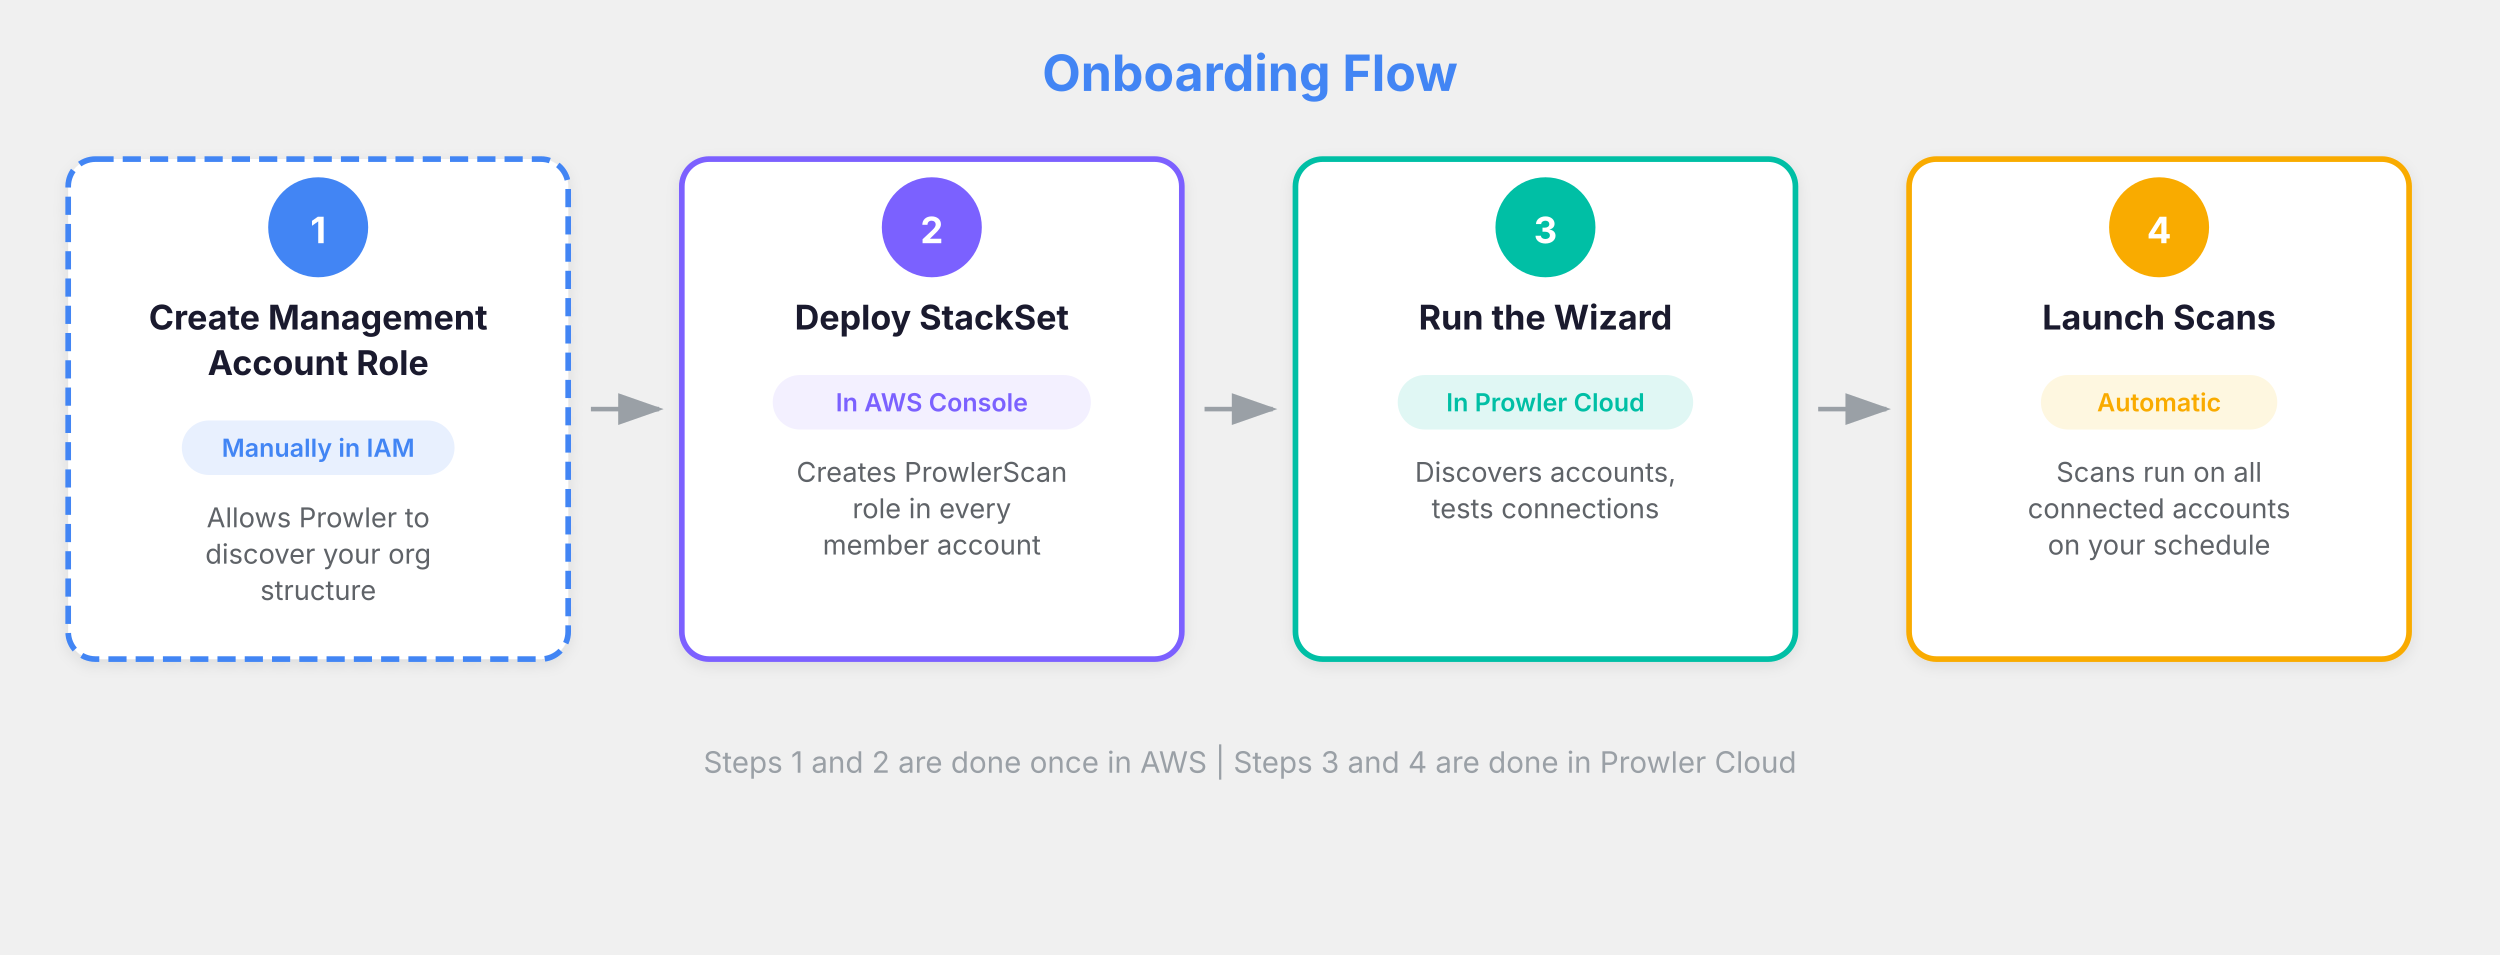
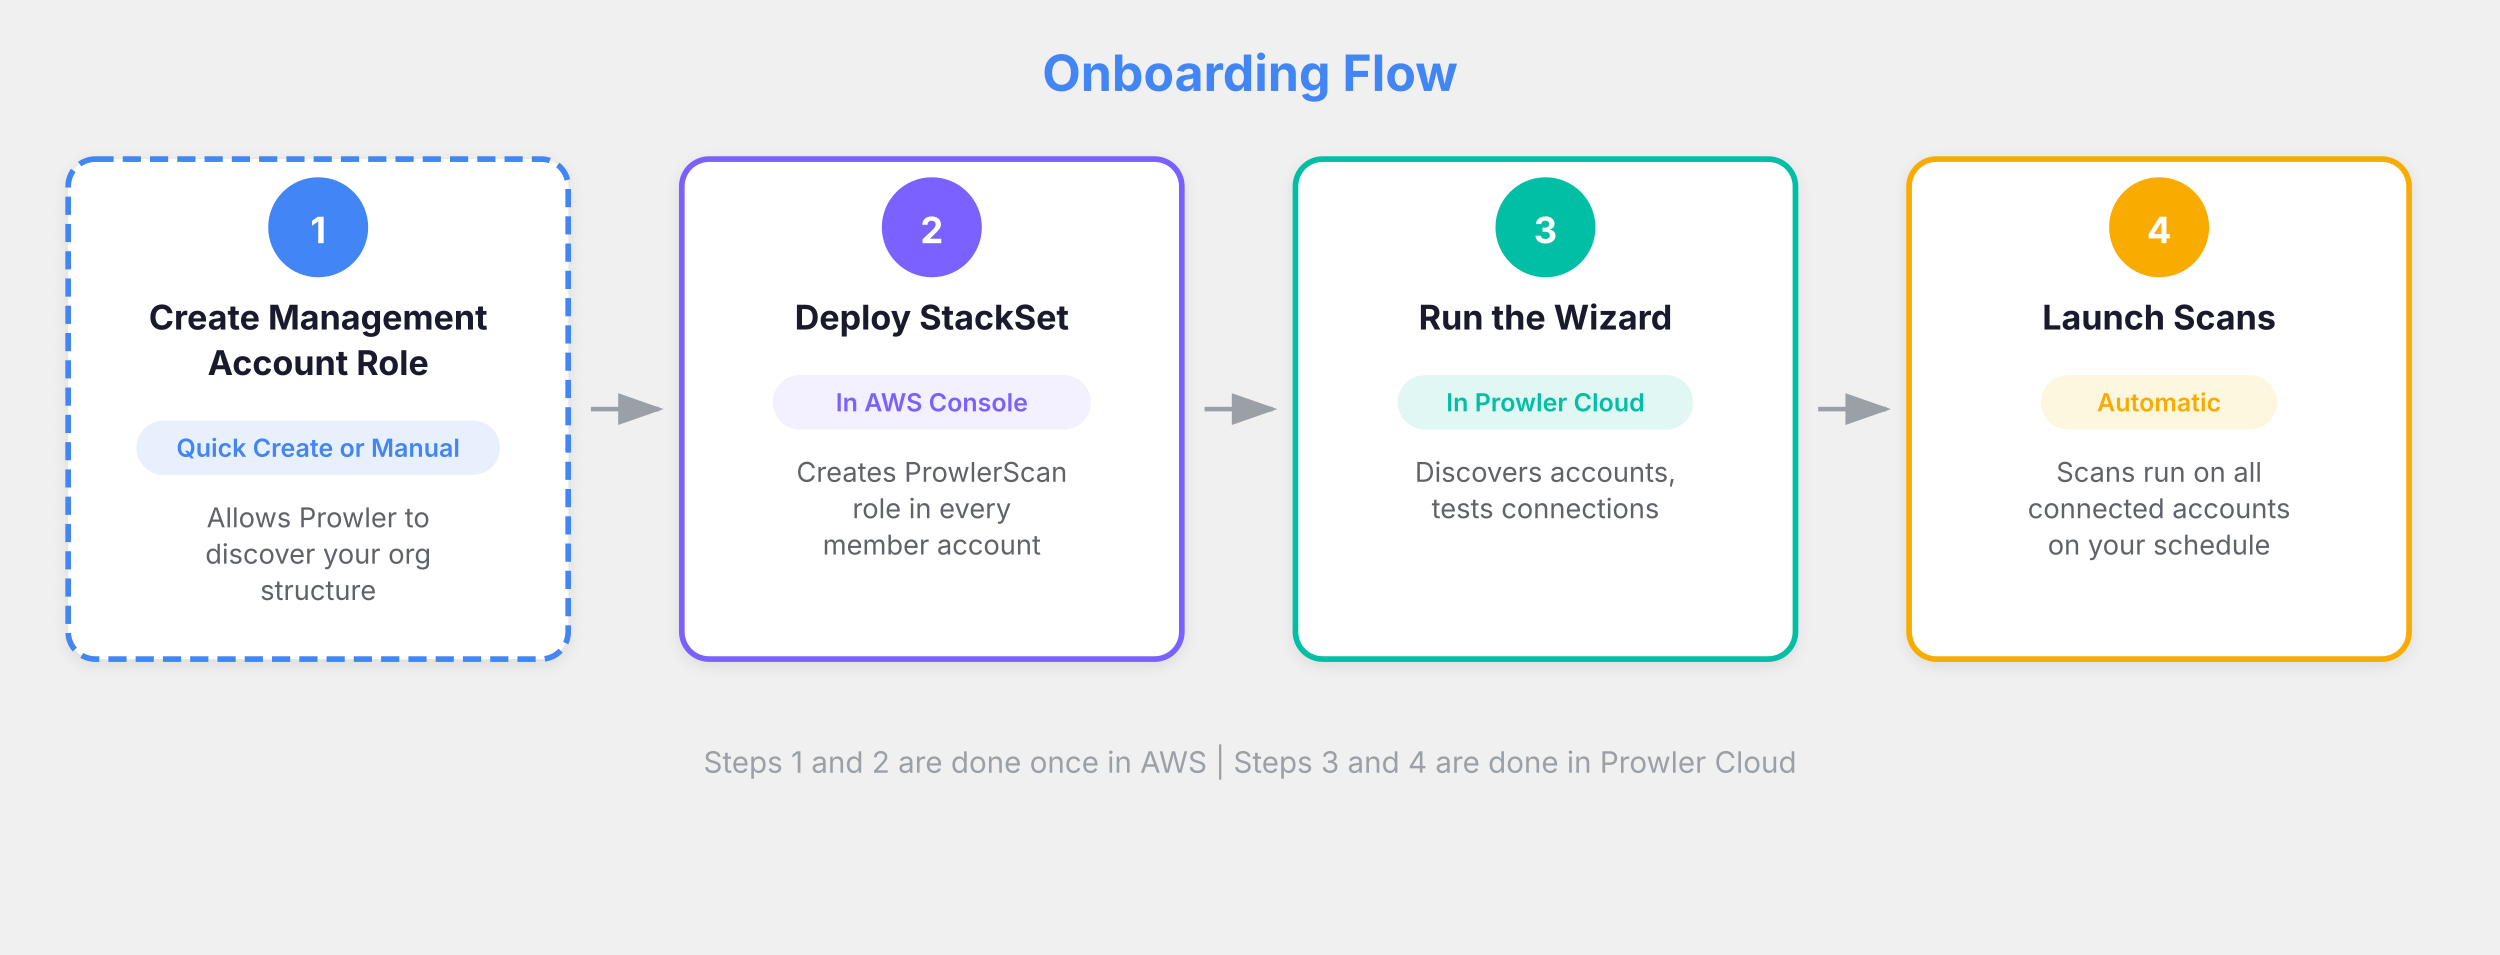
<svg xmlns="http://www.w3.org/2000/svg" viewBox="0 0 1100 420" font-family="'Inter', 'Segoe UI', system-ui, -apple-system, sans-serif">
  <defs>
    <filter id="shadow" x="-4%" y="-4%" width="108%" height="108%">
      <feDropShadow dx="0" dy="2" stdDeviation="3" flood-opacity="0.08" />
    </filter>
  </defs>
  <text x="550" y="40" text-anchor="middle" font-size="22" font-weight="700" fill="#4285F4">Onboarding Flow</text>
  <rect x="30" y="70" width="220" height="220" rx="12" fill="#fff" stroke="#4285F4" stroke-width="2.5" stroke-dasharray="8 4" filter="url(#shadow)" />
  <circle cx="140" cy="100" r="22" fill="#4285F4" />
  <text x="140" y="107" text-anchor="middle" font-size="16" font-weight="700" fill="#fff">1</text>
  <text x="140" y="145" text-anchor="middle" font-size="15" font-weight="700" fill="#1a1a2e">Create Management</text>
  <text x="140" y="165" text-anchor="middle" font-size="15" font-weight="700" fill="#1a1a2e">Account Role</text>
-   <rect x="80" y="185" width="120" height="24" rx="12" fill="#E8F0FE" />
-   <text x="140" y="201" text-anchor="middle" font-size="11" font-weight="600" fill="#4285F4">Manually in IAM</text>
+   <rect x="60" y="185" width="160" height="24" rx="12" fill="#E8F0FE" />
+   <text x="140" y="201" text-anchor="middle" font-size="11" font-weight="600" fill="#4285F4">Quick Create or Manual</text>
  <text x="140" y="232" text-anchor="middle" font-size="12" fill="#5f6368">Allows Prowler to</text>
  <text x="140" y="248" text-anchor="middle" font-size="12" fill="#5f6368">discover your org</text>
  <text x="140" y="264" text-anchor="middle" font-size="12" fill="#5f6368">structure</text>
  <path d="M260 180 L290 180" stroke="#9aa0a6" stroke-width="2" fill="none" marker-end="url(#arrowhead)" />
  <defs>
    <marker id="arrowhead" markerWidth="10" markerHeight="7" refX="9" refY="3.5" orient="auto">
      <polygon points="0 0, 10 3.5, 0 7" fill="#9aa0a6" />
    </marker>
  </defs>
  <rect x="300" y="70" width="220" height="220" rx="12" fill="#fff" stroke="#7B61FF" stroke-width="2.5" filter="url(#shadow)" />
  <circle cx="410" cy="100" r="22" fill="#7B61FF" />
  <text x="410" y="107" text-anchor="middle" font-size="16" font-weight="700" fill="#fff">2</text>
  <text x="410" y="145" text-anchor="middle" font-size="15" font-weight="700" fill="#1a1a2e">Deploy StackSet</text>
  <rect x="340" y="165" width="140" height="24" rx="12" fill="#F3F0FF" />
  <text x="410" y="181" text-anchor="middle" font-size="11" font-weight="600" fill="#7B61FF">In AWS Console</text>
  <text x="410" y="212" text-anchor="middle" font-size="12" fill="#5f6368">Creates ProwlerScan</text>
  <text x="410" y="228" text-anchor="middle" font-size="12" fill="#5f6368">role in every</text>
  <text x="410" y="244" text-anchor="middle" font-size="12" fill="#5f6368">member account</text>
  <path d="M530 180 L560 180" stroke="#9aa0a6" stroke-width="2" fill="none" marker-end="url(#arrowhead)" />
  <rect x="570" y="70" width="220" height="220" rx="12" fill="#fff" stroke="#00BFA5" stroke-width="2.5" filter="url(#shadow)" />
  <circle cx="680" cy="100" r="22" fill="#00BFA5" />
  <text x="680" y="107" text-anchor="middle" font-size="16" font-weight="700" fill="#fff">3</text>
  <text x="680" y="145" text-anchor="middle" font-size="15" font-weight="700" fill="#1a1a2e">Run the Wizard</text>
  <rect x="615" y="165" width="130" height="24" rx="12" fill="#E0F7F4" />
  <text x="680" y="181" text-anchor="middle" font-size="11" font-weight="600" fill="#00BFA5">In Prowler Cloud</text>
  <text x="680" y="212" text-anchor="middle" font-size="12" fill="#5f6368">Discovers accounts,</text>
  <text x="680" y="228" text-anchor="middle" font-size="12" fill="#5f6368">tests connections</text>
  <path d="M800 180 L830 180" stroke="#9aa0a6" stroke-width="2" fill="none" marker-end="url(#arrowhead)" />
  <rect x="840" y="70" width="220" height="220" rx="12" fill="#fff" stroke="#F9AB00" stroke-width="2.5" filter="url(#shadow)" />
  <circle cx="950" cy="100" r="22" fill="#F9AB00" />
  <text x="950" y="107" text-anchor="middle" font-size="16" font-weight="700" fill="#fff">4</text>
  <text x="950" y="145" text-anchor="middle" font-size="15" font-weight="700" fill="#1a1a2e">Launch Scans</text>
  <rect x="898" y="165" width="104" height="24" rx="12" fill="#FEF7E0" />
  <text x="950" y="181" text-anchor="middle" font-size="11" font-weight="600" fill="#F9AB00">Automatic</text>
  <text x="950" y="212" text-anchor="middle" font-size="12" fill="#5f6368">Scans run on all</text>
  <text x="950" y="228" text-anchor="middle" font-size="12" fill="#5f6368">connected accounts</text>
  <text x="950" y="244" text-anchor="middle" font-size="12" fill="#5f6368">on your schedule</text>
  <text x="550" y="340" text-anchor="middle" font-size="13" fill="#9aa0a6">Steps 1 and 2 are done once in AWS  |  Steps 3 and 4 are done in Prowler Cloud</text>
</svg>
